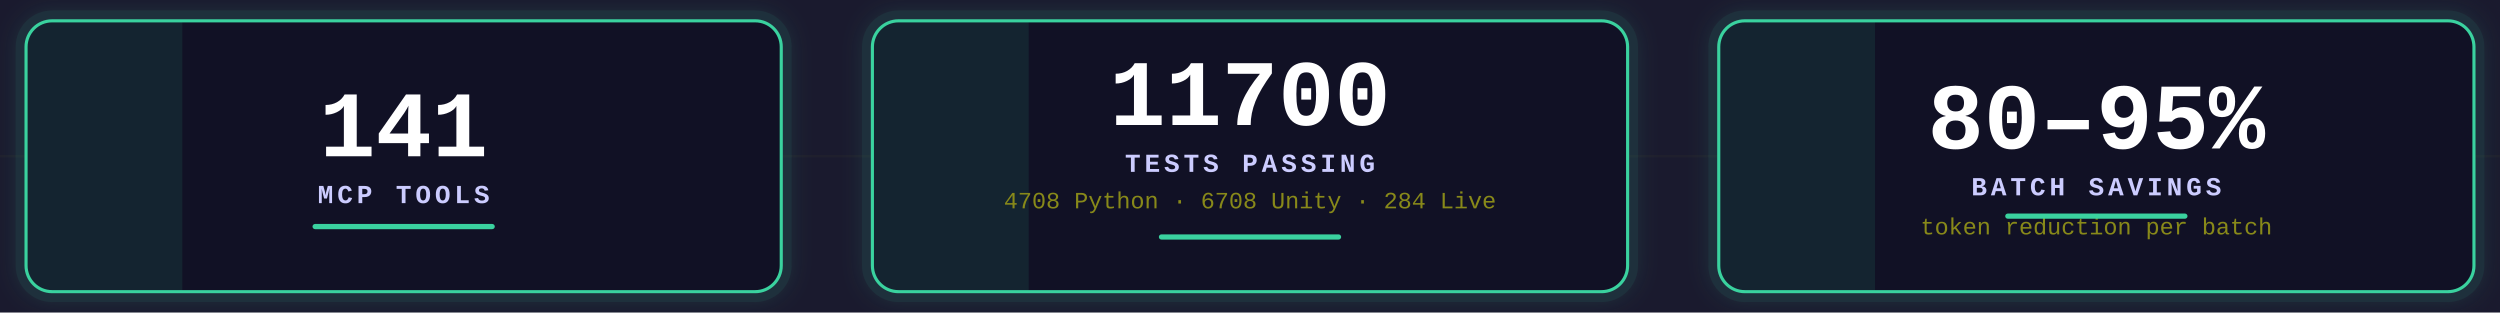
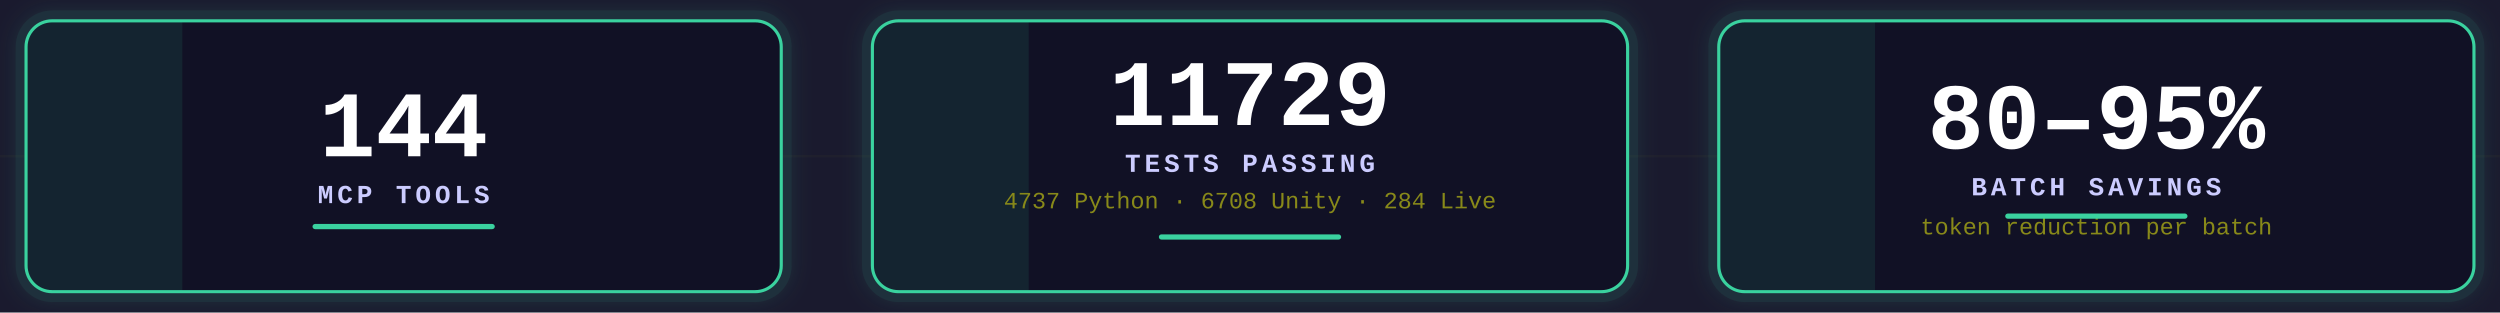
- <svg xmlns="http://www.w3.org/2000/svg" viewBox="0 0 960 120" width="960" height="120" role="img" aria-label="Unity MCP stats: 141 MCP tools, 11700 Tests (4708 Python + 6708 Unity + 284 Live), 80-95% Batch Savings">
+ <svg xmlns="http://www.w3.org/2000/svg" viewBox="0 0 960 120" width="960" height="120" role="img" aria-label="Unity MCP stats: 144 MCP tools, 11729 Tests (4737 Python + 6708 Unity + 284 Live), 80-95% Batch Savings">
  <defs>
    <filter id="sg" x="-25%" y="-30%" width="150%" height="160%">
      <feGaussianBlur stdDeviation="4" result="b" />
      <feMerge>
        <feMergeNode in="b" />
        <feMergeNode in="SourceGraphic" />
      </feMerge>
    </filter>
    <clipPath id="c1">
      <rect x="10" y="8" width="290" height="104" rx="10" />
    </clipPath>
    <clipPath id="c2">
      <rect x="335" y="8" width="290" height="104" rx="10" />
    </clipPath>
    <clipPath id="c3">
      <rect x="660" y="8" width="290" height="104" rx="10" />
    </clipPath>
  </defs>
  <rect width="960" height="120" fill="#1a1a2e" />
  <line x1="0" y1="60" x2="960" y2="60" stroke="#888919" stroke-opacity="0.05" stroke-width="1" />
  <rect x="10" y="8" width="290" height="104" rx="10" fill="none" stroke="#3ad29f" stroke-width="8" opacity="0.12" filter="url(#sg)">
    <animate attributeName="opacity" values="0.25;0.7;0.25" dur="3s" repeatCount="indefinite" begin="0s" />
  </rect>
  <rect x="10" y="8" width="290" height="104" rx="10" fill="#111125" />
  <rect x="10" y="8" width="290" height="104" rx="10" fill="none" stroke="#3ad29f" stroke-width="1.2" />
  <g clip-path="url(#c1)">
    <rect x="10" y="8" width="60" height="104" fill="#3ad29f" fill-opacity="0.10">
      <animateTransform attributeName="transform" type="translate" values="-100,0;400,0" dur="3s" repeatCount="indefinite" begin="0s" />
    </rect>
  </g>
-   <text x="155" y="60" text-anchor="middle" font-family="ui-monospace,SFMono-Regular,'SF Mono',Menlo,Consolas,'Liberation Mono',monospace" font-size="36" font-weight="700" fill="#ffffff">141</text>
+   <text x="155" y="60" text-anchor="middle" font-family="ui-monospace,SFMono-Regular,'SF Mono',Menlo,Consolas,'Liberation Mono',monospace" font-size="36" font-weight="700" fill="#ffffff">144</text>
  <text x="155" y="78" text-anchor="middle" font-family="ui-monospace,SFMono-Regular,'SF Mono',Menlo,Consolas,'Liberation Mono',monospace" font-size="10" font-weight="700" fill="#ccccff" letter-spacing="1.5">MCP TOOLS</text>
  <rect x="120" y="86" width="70" height="2" rx="1" fill="#3ad29f">
    <animate attributeName="opacity" values="0.6;1;0.6" dur="2s" repeatCount="indefinite" begin="0s" />
  </rect>
  <rect x="335" y="8" width="290" height="104" rx="10" fill="none" stroke="#3ad29f" stroke-width="8" opacity="0.12" filter="url(#sg)">
    <animate attributeName="opacity" values="0.25;0.7;0.25" dur="3s" repeatCount="indefinite" begin="0.6s" />
  </rect>
  <rect x="335" y="8" width="290" height="104" rx="10" fill="#111125" />
  <rect x="335" y="8" width="290" height="104" rx="10" fill="none" stroke="#3ad29f" stroke-width="1.2" />
  <g clip-path="url(#c2)">
    <rect x="335" y="8" width="60" height="104" fill="#3ad29f" fill-opacity="0.10">
      <animateTransform attributeName="transform" type="translate" values="-100,0;400,0" dur="3s" repeatCount="indefinite" begin="0.5s" />
    </rect>
  </g>
-   <text x="480" y="48" text-anchor="middle" font-family="ui-monospace,SFMono-Regular,'SF Mono',Menlo,Consolas,'Liberation Mono',monospace" font-size="36" font-weight="700" fill="#ffffff">11700</text>
+   <text x="480" y="48" text-anchor="middle" font-family="ui-monospace,SFMono-Regular,'SF Mono',Menlo,Consolas,'Liberation Mono',monospace" font-size="36" font-weight="700" fill="#ffffff">11729</text>
  <text x="480" y="66" text-anchor="middle" font-family="ui-monospace,SFMono-Regular,'SF Mono',Menlo,Consolas,'Liberation Mono',monospace" font-size="10" font-weight="700" fill="#ccccff" letter-spacing="1.5">TESTS PASSING</text>
-   <text x="480" y="80" text-anchor="middle" font-family="ui-monospace,SFMono-Regular,'SF Mono',Menlo,Consolas,'Liberation Mono',monospace" font-size="9" fill="#888919">4708 Python · 6708 Unity · 284 Live</text>
+   <text x="480" y="80" text-anchor="middle" font-family="ui-monospace,SFMono-Regular,'SF Mono',Menlo,Consolas,'Liberation Mono',monospace" font-size="9" fill="#888919">4737 Python · 6708 Unity · 284 Live</text>
  <rect x="445" y="90" width="70" height="2" rx="1" fill="#3ad29f">
    <animate attributeName="opacity" values="0.6;1;0.6" dur="2s" repeatCount="indefinite" begin="0.4s" />
  </rect>
  <rect x="660" y="8" width="290" height="104" rx="10" fill="none" stroke="#3ad29f" stroke-width="8" opacity="0.12" filter="url(#sg)">
    <animate attributeName="opacity" values="0.25;0.7;0.25" dur="3s" repeatCount="indefinite" begin="1.2s" />
  </rect>
  <rect x="660" y="8" width="290" height="104" rx="10" fill="#111125" />
  <rect x="660" y="8" width="290" height="104" rx="10" fill="none" stroke="#3ad29f" stroke-width="1.2" />
  <g clip-path="url(#c3)">
    <rect x="660" y="8" width="60" height="104" fill="#3ad29f" fill-opacity="0.10">
      <animateTransform attributeName="transform" type="translate" values="-100,0;400,0" dur="3s" repeatCount="indefinite" begin="1.0s" />
    </rect>
  </g>
  <text x="805" y="57" text-anchor="middle" font-family="ui-monospace,SFMono-Regular,'SF Mono',Menlo,Consolas,'Liberation Mono',monospace" font-size="36" font-weight="700" fill="#ffffff">80–95%</text>
  <text x="805" y="75" text-anchor="middle" font-family="ui-monospace,SFMono-Regular,'SF Mono',Menlo,Consolas,'Liberation Mono',monospace" font-size="10" font-weight="700" fill="#ccccff" letter-spacing="1.5">BATCH SAVINGS</text>
  <text x="805" y="90" text-anchor="middle" font-family="ui-monospace,SFMono-Regular,'SF Mono',Menlo,Consolas,'Liberation Mono',monospace" font-size="9" fill="#888919">token reduction per batch</text>
  <rect x="770" y="82" width="70" height="2" rx="1" fill="#3ad29f">
    <animate attributeName="opacity" values="0.6;1;0.6" dur="2s" repeatCount="indefinite" begin="0.8s" />
  </rect>
</svg>
